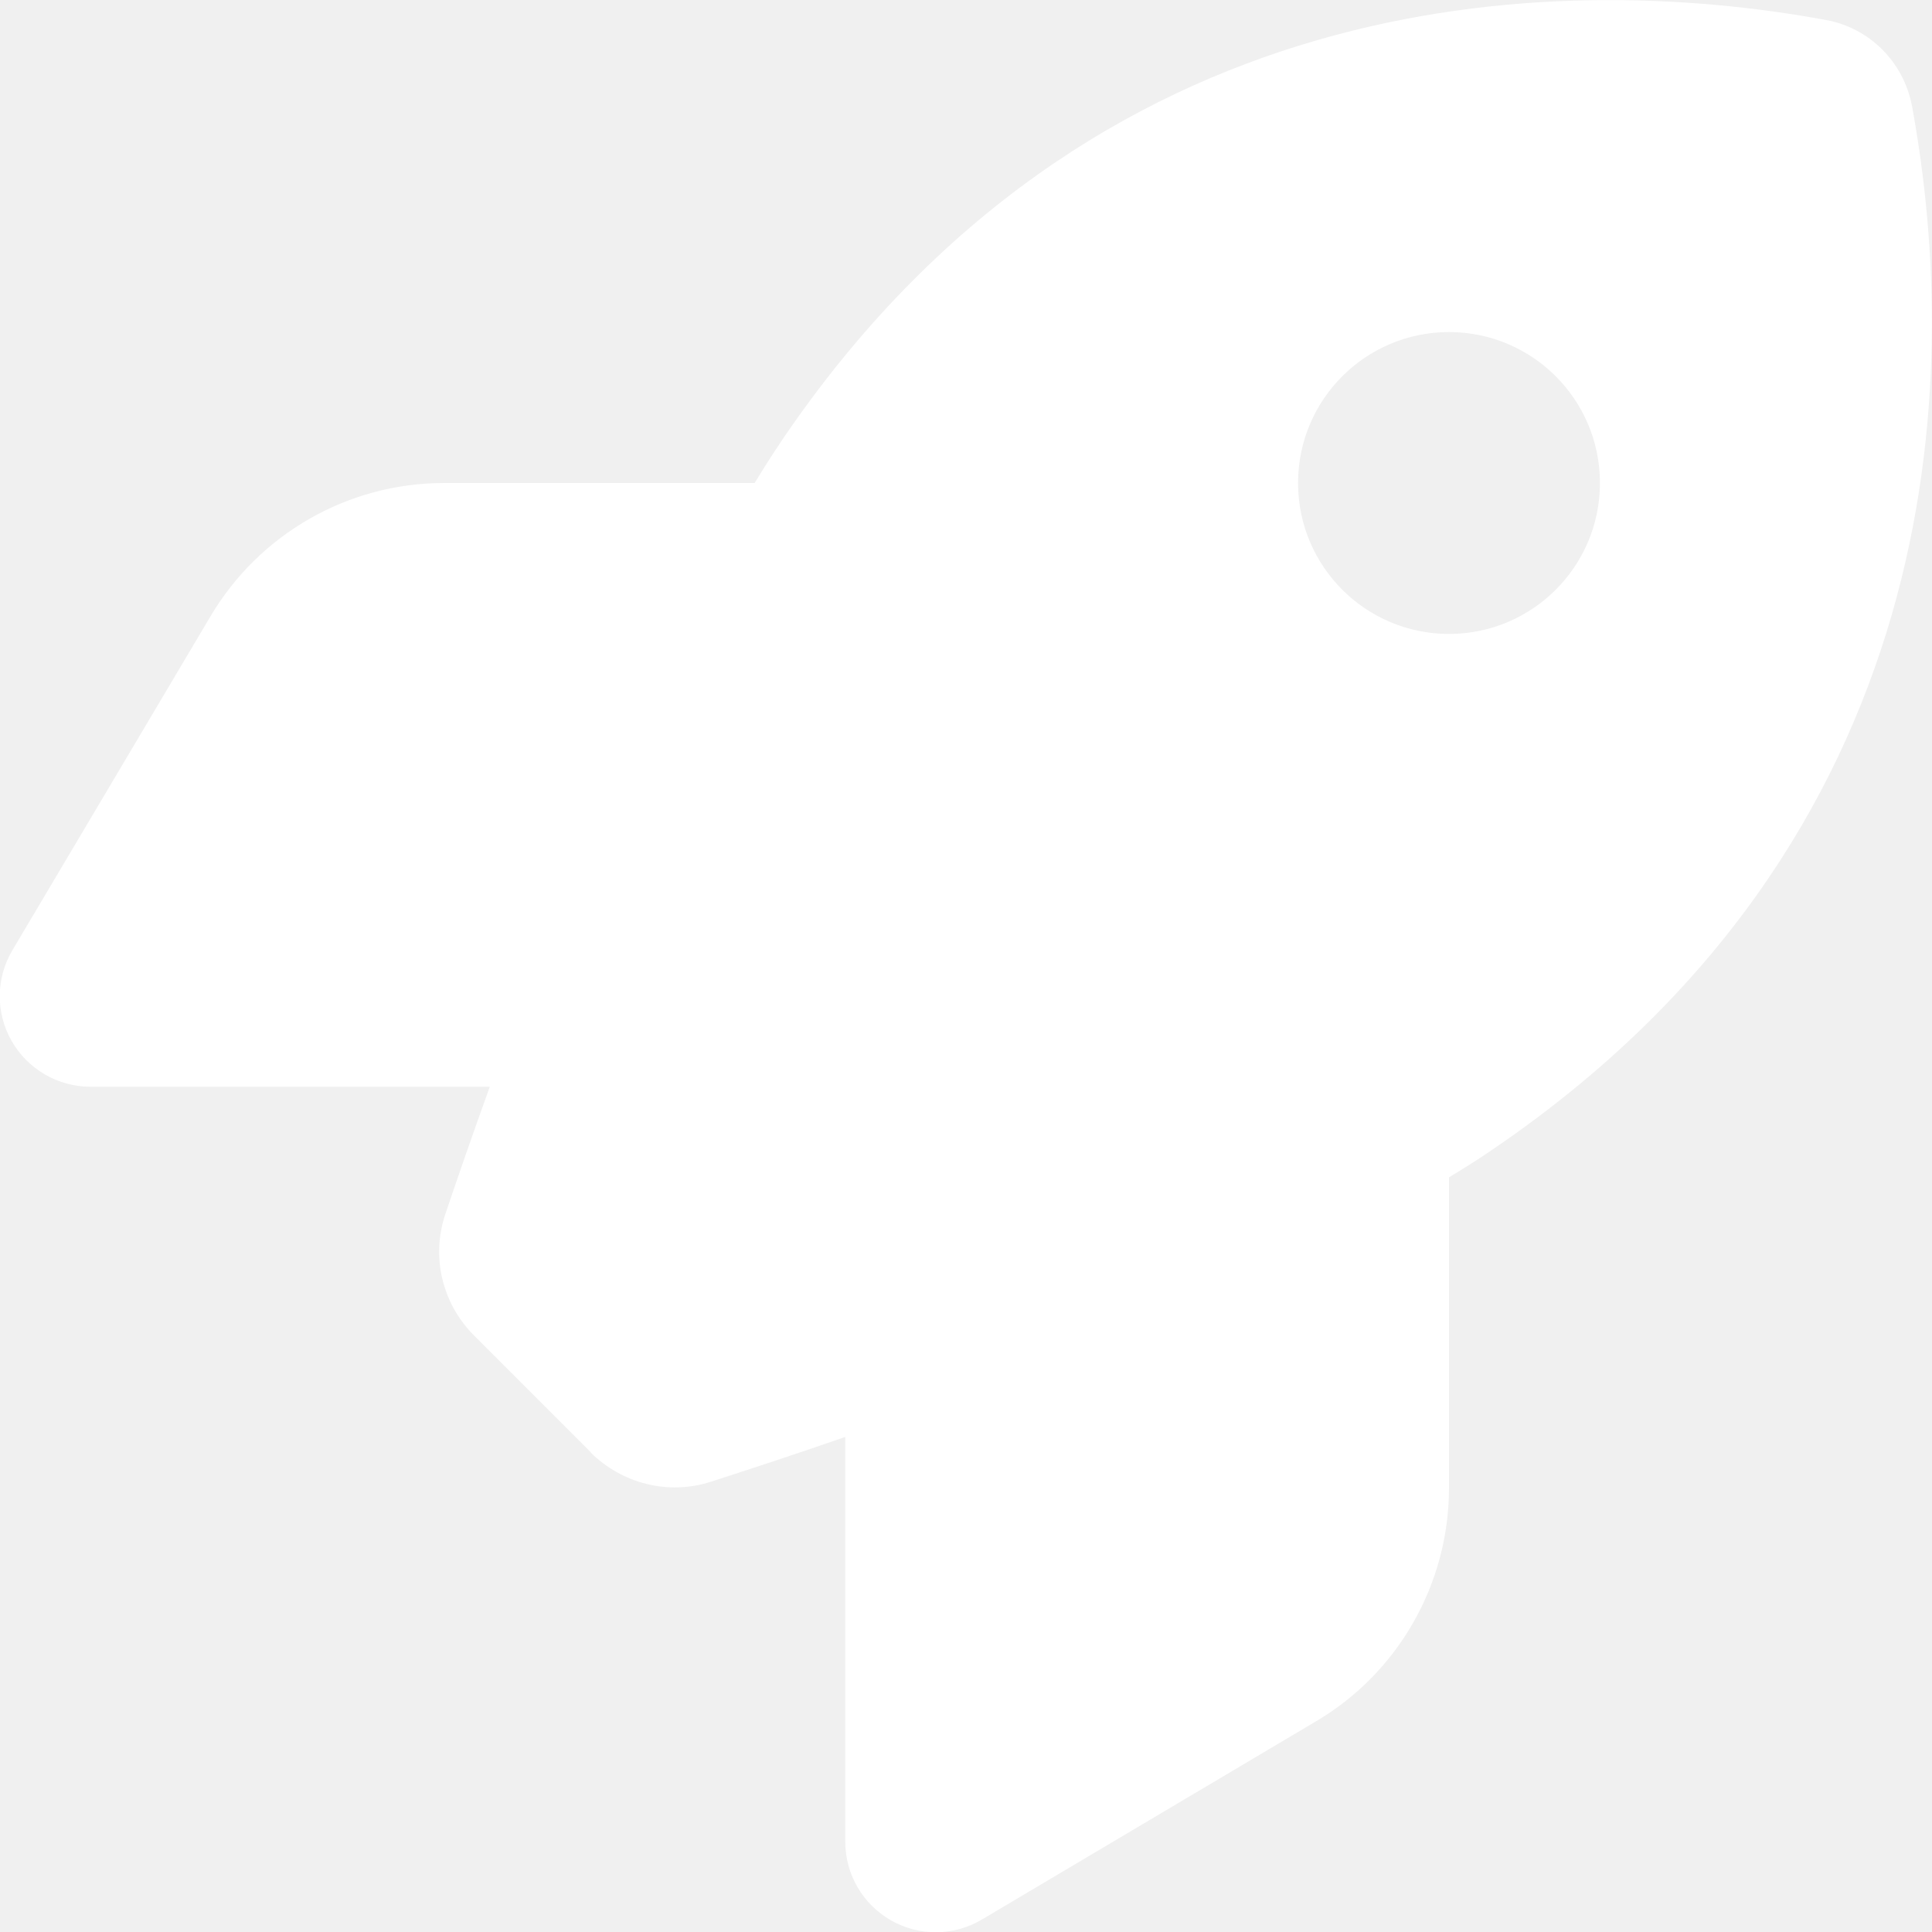
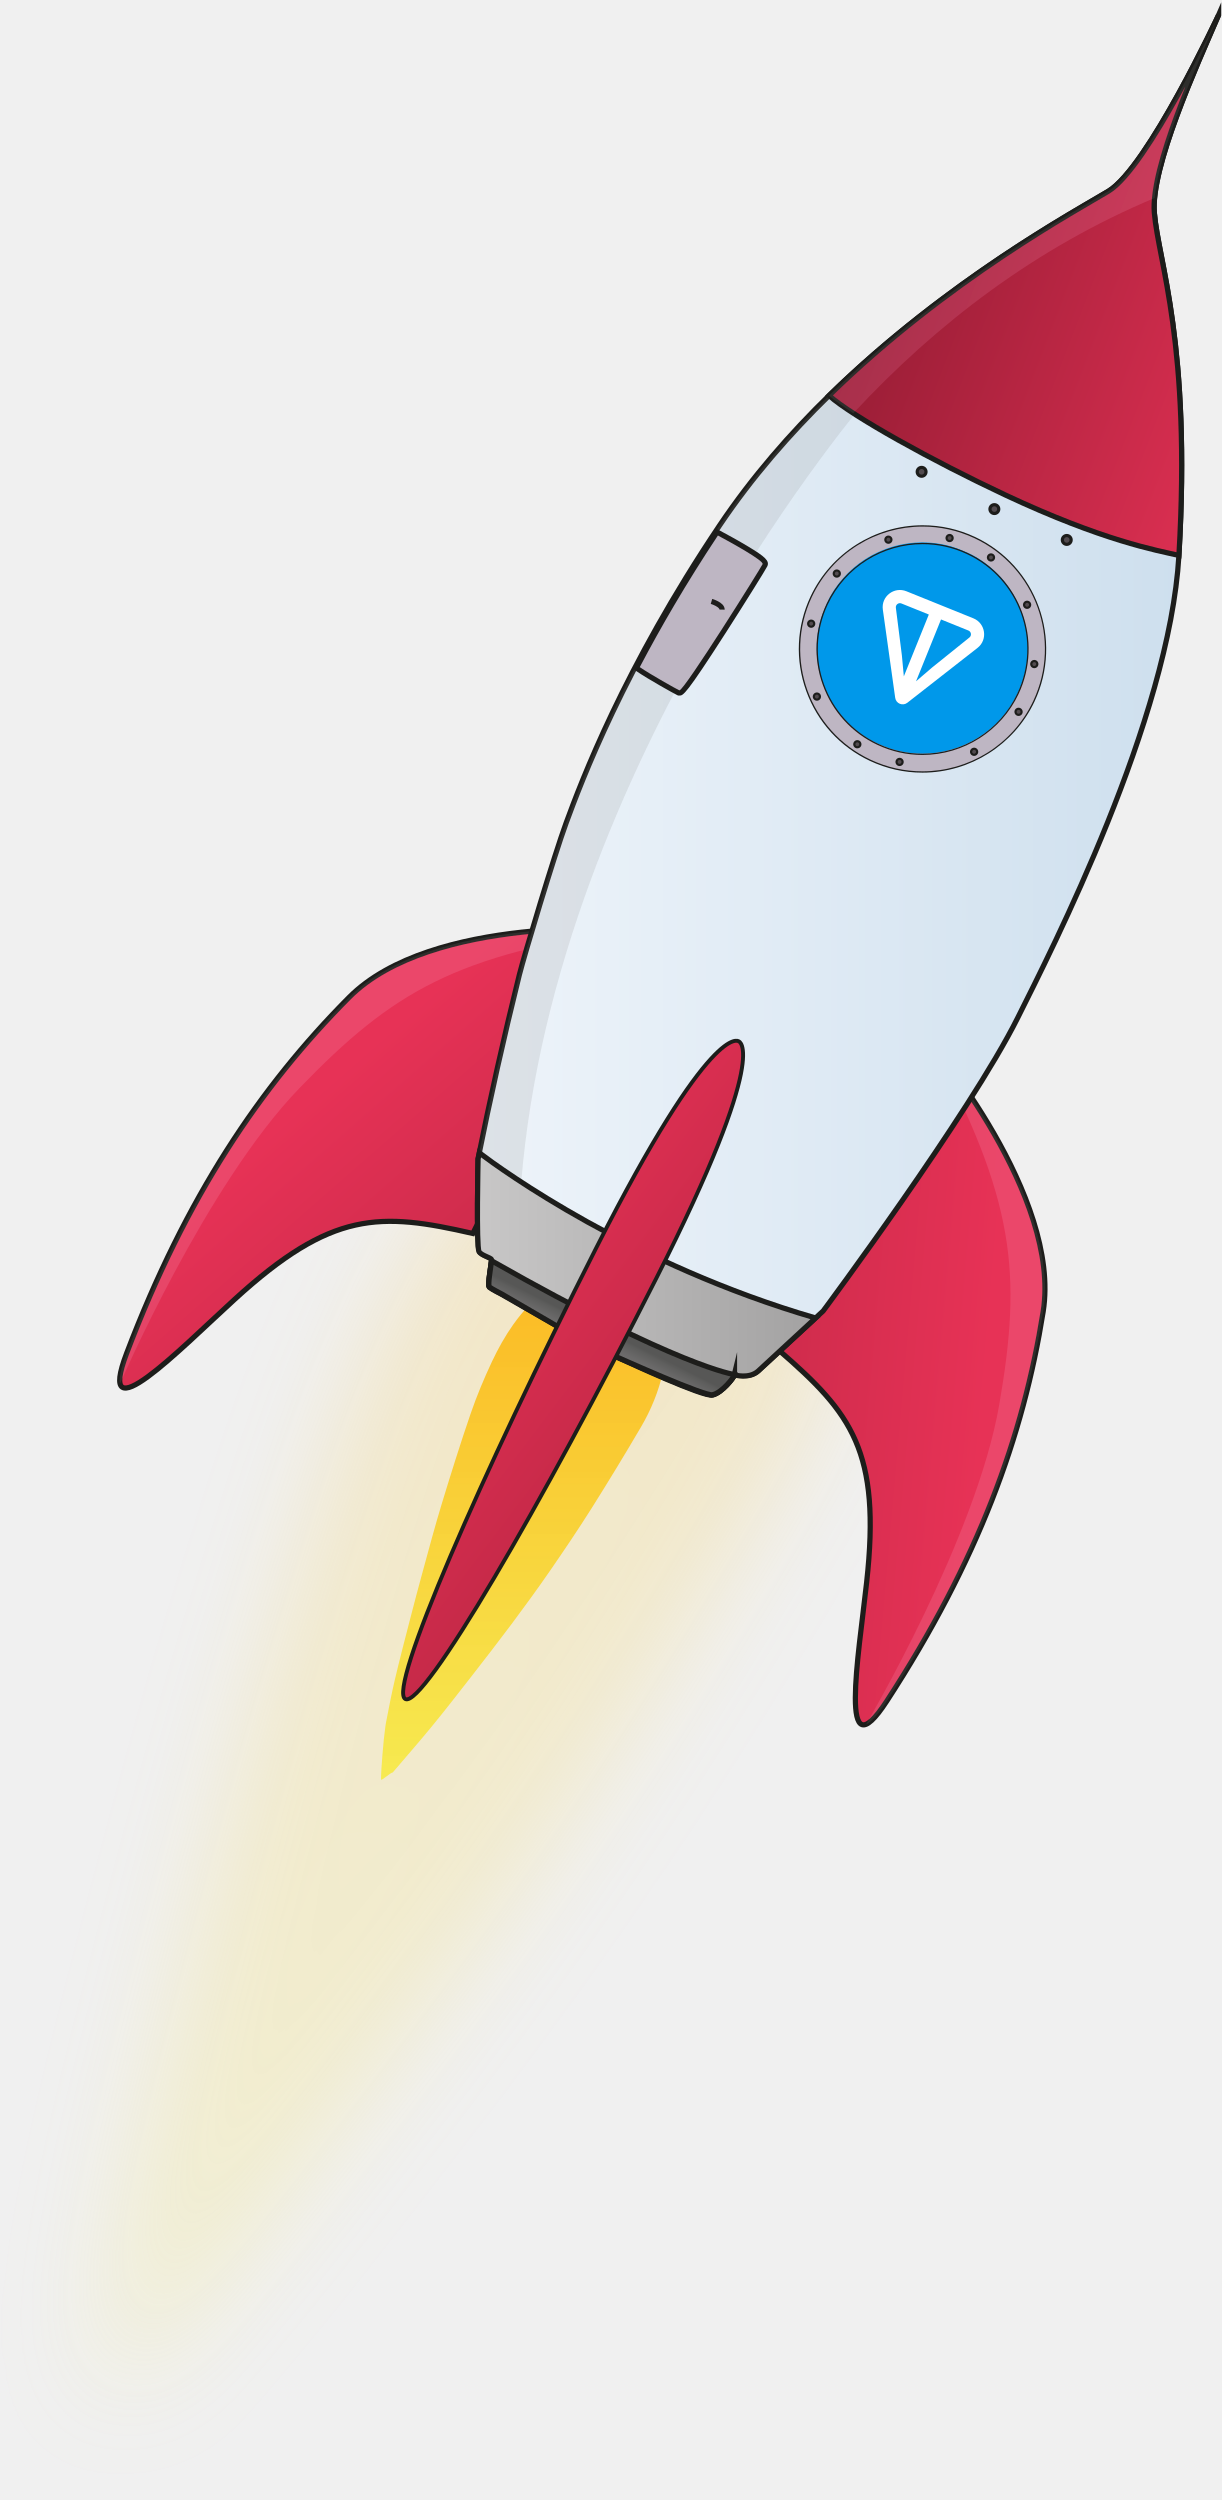
- <svg xmlns="http://www.w3.org/2000/svg" viewBox="0 0 512 512">
-   <path fill="#fff" d="M156.6 384.9L125.7 354c-8.5-8.5-11.5-20.8-7.7-32.2c3-8.9 7-20.5 11.8-33.8L24 288c-8.6 0-16.6-4.6-20.9-12.1s-4.2-16.7 .2-24.1l52.5-88.5c13-21.9 36.5-35.3 61.9-35.3l82.3 0c2.4-4 4.8-7.7 7.2-11.3C289.1-4.1 411.1-8.1 483.9 5.3c11.6 2.1 20.6 11.2 22.8 22.8c13.4 72.9 9.3 194.8-111.4 276.7c-3.5 2.4-7.3 4.8-11.3 7.2v82.3c0 25.4-13.4 49-35.3 61.9l-88.5 52.5c-7.4 4.4-16.6 4.5-24.1 .2s-12.1-12.2-12.1-20.9V380.8c-14.1 4.9-26.4 8.9-35.7 11.9c-11.2 3.6-23.4 .5-31.8-7.8zM384 168a40 40 0 1 0 0-80 40 40 0 1 0 0 80z" />
+ <svg xmlns="http://www.w3.org/2000/svg" width="234" height="479" viewBox="0 0 234 479" fill="none">
+   <g clip-path="url(#clip0_11_2)">
+     <g opacity="0.2" filter="url(#filter0_f_11_2)">
+       <path d="M25.852 455.375C24.728 455.375 21.157 459 20 459C20 452.992 21.421 438.639 21.421 438.639C21.845 435.887 21.968 433.082 22.492 430.352C23.88 423.125 25.252 415.888 26.936 408.727C29.323 398.58 31.947 388.488 34.539 378.391C36.601 370.355 38.709 362.329 40.899 354.327C43.987 343.044 46.967 331.724 50.364 320.532C54.98 305.327 59.703 290.145 64.856 275.116C67.903 266.228 71.541 257.502 75.523 248.989C78.569 242.477 82.119 236.092 86.27 230.237C90.85 223.778 96.385 217.999 101.461 211.888C101.866 211.4 101.938 210.636 102.164 210C107.846 210 113.529 210 119.272 210.143C120.975 210.712 122.626 211.101 124.254 211.57C130.461 213.354 136.745 214.917 142.839 217.028C150.393 219.645 156.74 223.932 159.995 231.715C160.123 232.02 160.65 232.156 160.992 232.371C160.992 239.514 160.992 246.657 160.825 253.895C160.447 254.394 161.079 253.801 160.992 254.23C159.084 263.609 154.939 273.537 150.12 281.768C142.079 295.506 133.85 309.14 125.383 322.619C118.68 333.29 111.632 343.753 104.495 354.141C98.381 363.04 92.028 371.78 85.589 380.448C78.808 389.577 71.847 398.573 64.879 407.561C58.393 415.927 51.908 424.299 45.214 432.497C38.896 440.234 32.29 447.735 25.852 455.375C26.662 454.161 24.917 456.483 25.852 455.375Z" fill="url(#paint0_linear_11_2)" />
+     </g>
+     <path d="M75.241 339.617C74.811 339.617 73.443 341 73 341C73 338.708 73.544 333.232 73.544 333.232C73.707 332.182 73.754 331.112 73.954 330.07C74.486 327.313 75.011 324.552 75.656 321.819C76.57 317.948 77.576 314.098 78.568 310.246C79.358 307.179 80.165 304.118 81.004 301.065C82.187 296.759 83.328 292.441 84.629 288.171C86.397 282.37 88.205 276.577 90.179 270.843C91.346 267.452 92.739 264.123 94.264 260.875C95.431 258.391 96.79 255.955 98.38 253.721C100.134 251.257 102.254 249.052 104.198 246.72C104.353 246.534 104.38 246.243 104.467 246C106.643 246 108.819 246 111.019 246.054C111.671 246.271 112.303 246.42 112.928 246.599C115.304 247.28 117.711 247.876 120.045 248.681C122.938 249.679 125.368 251.316 126.615 254.285C126.664 254.401 126.866 254.453 126.997 254.535C126.997 257.261 126.997 259.986 126.933 262.747C126.788 262.938 127.03 262.711 126.997 262.875C126.267 266.453 124.679 270.241 122.833 273.381C119.754 278.622 116.602 283.824 113.359 288.967C110.792 293.038 108.094 297.03 105.36 300.994C103.018 304.389 100.585 307.723 98.119 311.031C95.522 314.513 92.856 317.946 90.188 321.375C87.704 324.567 85.22 327.761 82.656 330.888C80.237 333.84 77.707 336.702 75.241 339.617C75.551 339.154 74.883 340.04 75.241 339.617Z" fill="url(#paint2_linear_11_2)" />
+     <path d="M121.23 178.04C121.23 178.04 82.69 175.19 66.88 191.1C49.82 208.26 35.69 229.26 24.27 259.27C18.18 275.28 34.26 258.73 44.93 248.98C63.6 231.91 72.81 232.26 90.59 236.33C90.59 236.33 100.17 216.71 121.24 178.04H121.23Z" fill="url(#paint3_linear_11_2)" stroke="#1D1D1B" stroke-miterlimit="10" />
+     <g style="mix-blend-mode:soft-light" opacity="0.33">
+       <path d="M121.23 178.04C121.23 178.04 82.69 175.19 66.88 191.1C49.82 208.26 35.69 229.26 24.27 259.27C23.13 262.27 22.77 264.13 23 265.1C23 265.1 39.4 227.08 57.38 208.48C75.35 189.88 87.33 182.92 121.23 178.04Z" fill="white" />
+     </g>
+     <path d="M178.38 199.71C178.38 199.71 203.4 229.17 199.87 251.31C196.07 275.21 187.43 299 169.92 325.91C160.57 340.27 164.47 317.52 166.05 303.16C168.83 278.01 163.13 270.78 149.36 258.82C149.36 258.82 159.56 239.52 178.38 199.71Z" fill="url(#paint4_linear_11_2)" stroke="#1D1D1B" stroke-miterlimit="10" />
+     <g style="mix-blend-mode:soft-light" opacity="0.33">
+       <path d="M178.38 199.71C178.38 199.71 203.4 229.17 199.87 251.31C196.07 275.21 187.43 299 169.92 325.91C168.17 328.6 166.88 329.99 165.96 330.37C165.96 330.37 187 294.71 191.44 269.22C195.88 243.73 194.43 229.96 178.39 199.7" fill="white" />
+     </g>
+     <path d="M233.49 2.87C233.49 2.87 219.9 32.09 212.36 36.65C204.82 41.21 162.73 63.68 137.9 100.63C119.55 127.94 111.36 149.83 108.48 157.65C106.19 163.89 100.41 183.16 99.51 186.76C96.53 198.77 93.9 210.54 91.59 222.05C91.59 222.05 91.25 238.72 91.8 239.74C92.2 240.49 94.12 240.91 94.19 241.27C94.27 241.63 93.36 246.16 93.76 246.55C94.08 246.86 96.15 247.92 96.15 247.92L112.52 256.54C112.52 256.54 114.78 258.3 116.19 258.83C117.12 259.33 118.28 260.12 119.97 260.72C119.97 260.72 134.78 267.61 136.56 267.22C138.34 266.83 140.63 263.91 140.76 263.36C140.76 263.36 143.58 264.19 145.3 262.63C147.02 261.06 157.71 251.19 157.71 251.19C157.71 251.19 185.81 213.4 194.98 195.04C201.5 181.98 224.05 137.89 225.88 106.44C228.25 65.82 221.95 50.22 221.17 40.77C220.45 32.02 229.26 12.66 233.49 2.86V2.87Z" fill="url(#paint5_linear_11_2)" stroke="#1D1D1B" stroke-miterlimit="10" />
+     <path opacity="0.17" d="M137.9 100.63C119.55 127.94 111.36 149.83 108.48 157.65C106.19 163.89 100.41 183.16 99.51 186.76C96.53 198.77 93.9 210.54 91.59 222.05C91.59 222.05 91.25 238.72 91.8 239.74C92.2 240.49 94.12 240.91 94.19 241.27C94.27 241.63 93.36 246.16 93.76 246.55C94.08 246.86 96.15 247.92 96.15 247.92L96.87 248.3C98.02 243.69 99.04 236.63 99.87 226.49C106.49 145.78 166.42 76.1 166.42 76.1L162.45 72.36C153.66 80.53 145.06 89.97 137.9 100.63Z" fill="#878787" />
+     <path d="M140.73 263.431C140.73 263.431 143.55 264.261 145.27 262.691C146.6 261.481 153.27 255.291 156.26 252.531C121.15 242.281 96.19 224.181 91.84 220.891C91.76 221.281 91.68 221.671 91.6 222.051C91.6 222.051 91.23 238.771 91.78 239.801C92.18 240.551 94.1 240.971 94.17 241.331C94.24 241.691 93.33 246.241 93.73 246.631C94.05 246.941 96.12 248.001 96.12 248.001L112.11 257.161C112.11 257.161 114.45 258.331 115.84 258.931C116.77 259.431 118.32 260.111 119.93 260.811C119.93 260.811 134.74 267.701 136.52 267.301C138.3 266.901 140.6 263.981 140.73 263.421V263.431Z" fill="url(#paint6_linear_11_2)" stroke="#1D1D1B" stroke-miterlimit="10" />
+     <path d="M140.76 263.37C140.76 263.37 140.89 263.41 141.09 263.45L140.76 263.37Z" fill="url(#paint7_radial_11_2)" stroke="#1D1D1B" stroke-miterlimit="10" />
+     <path d="M136.55 267.23C138.33 266.84 140.62 263.92 140.75 263.37C140.75 263.37 130.18 262.001 94.18 241.561C94.07 242.631 93.41 246.211 93.76 246.561C94.08 246.871 96.15 247.931 96.15 247.931L110.52 256.301C111.83 257.061 113.16 257.75 114.54 258.37C120.14 260.9 135.1 267.56 136.55 267.24V267.23Z" fill="url(#paint8_linear_11_2)" stroke="#1D1D1B" stroke-miterlimit="10" />
+     <path d="M158.84 75.79C163.24 79.73 178.6 88.26 192.6 94.83C211.4 103.65 221.53 105.42 225.88 106.42C228.25 65.81 221.95 50.22 221.17 40.77C220.45 32.02 229.26 12.66 233.49 2.86C233.49 2.86 219.9 32.08 212.36 36.64C206.7 40.07 181.53 53.6 158.84 75.79Z" fill="url(#paint9_linear_11_2)" stroke="#1D1D1B" stroke-miterlimit="10" />
+     <g style="mix-blend-mode:soft-light" opacity="0.33">
+       <path d="M212.36 36.64C206.7 40.07 181.53 53.6 158.84 75.79C159.86 76.7 161.46 77.86 163.5 79.18C179.51 61.92 198.57 47.43 221.22 37.94C222.12 28.35 229.67 11.71 233.49 2.86C233.49 2.86 219.9 32.08 212.36 36.64Z" fill="white" />
+     </g>
+     <path d="M130.06 132.78L129.94 132.73C129.31 132.44 124.41 129.7 122.29 128.24L121.92 127.99L122.13 127.6C126.59 119.1 131.64 110.6 137.13 102.33L137.38 101.95L137.78 102.17C147.09 107.17 146.79 107.81 146.55 108.32C146.44 108.56 131.61 132.79 130.17 132.79H130.06V132.78Z" fill="#BEB6C3" />
+     <path d="M137.55 102.6C139.93 103.88 146.42 107.44 146.11 108.09C145.74 108.89 131.13 132.27 130.18 132.27C130.18 132.27 130.17 132.27 130.16 132.27C129.56 131.99 124.68 129.26 122.58 127.82C126.55 120.27 131.48 111.75 137.56 102.59M137.23 101.28L136.73 102.04C131.23 110.33 126.17 118.85 121.7 127.36L121.29 128.15L122.02 128.65C124.16 130.12 129.11 132.88 129.74 133.18L129.94 133.27H130.18C130.9 133.27 131.34 133.27 139.2 121.02C142.78 115.44 146.77 109.04 147.01 108.51C147.51 107.45 146.53 106.63 143.35 104.71C141.44 103.56 139.19 102.33 138.02 101.71L137.22 101.28H137.23Z" fill="#1D1D1B" />
+     <path d="M136.32 115.23C136.32 115.23 138.37 115.831 138.35 116.801L136.32 115.23Z" fill="#BEB6C3" />
+     <path d="M136.32 115.23C136.32 115.23 138.37 115.831 138.35 116.801" stroke="#1D1D1B" stroke-linejoin="bevel" />
+     <path d="M190.52 98.691C191.155 98.691 191.67 98.176 191.67 97.541C191.67 96.906 191.155 96.391 190.52 96.391C189.885 96.391 189.37 96.906 189.37 97.541C189.37 98.176 189.885 98.691 190.52 98.691Z" fill="#1D1D1B" />
+     <path d="M190.52 98.081C190.818 98.081 191.06 97.839 191.06 97.541C191.06 97.243 190.818 97.001 190.52 97.001C190.222 97.001 189.98 97.243 189.98 97.541C189.98 97.839 190.222 98.081 190.52 98.081Z" fill="#524B4F" />
+     <path d="M176.75 147.91C173.28 147.91 169.92 147.16 166.75 145.67C161.05 143 156.73 138.26 154.6 132.34C152.46 126.42 152.76 120.02 155.43 114.32C159.3 106.08 167.68 100.76 176.78 100.76C180.25 100.76 183.61 101.51 186.78 103C192.48 105.67 196.8 110.41 198.94 116.33C201.08 122.25 200.78 128.65 198.11 134.35C194.24 142.59 185.86 147.91 176.76 147.91H176.75Z" fill="#BEB6C3" />
+     <path d="M176.78 100.89C180.12 100.89 183.5 101.61 186.72 103.12C198.44 108.62 203.48 122.58 197.98 134.3C193.99 142.8 185.55 147.79 176.74 147.79C173.4 147.79 170.02 147.07 166.8 145.56C155.08 140.06 150.04 126.1 155.54 114.38C159.53 105.88 167.97 100.89 176.78 100.89ZM176.78 100.64C167.63 100.64 159.2 105.99 155.31 114.27C152.62 120 152.32 126.43 154.47 132.39C156.62 138.34 160.96 143.1 166.69 145.79C169.87 147.28 173.25 148.04 176.74 148.04C185.89 148.04 194.32 142.69 198.21 134.41C203.76 122.58 198.65 108.44 186.83 102.89C183.65 101.4 180.27 100.64 176.78 100.64Z" fill="#1D1D1B" />
+     <mask id="mask0_11_2" style="mask-type:luminance" maskUnits="userSpaceOnUse" x="150" y="97" width="54" height="54">
+       <path d="M203.072 112.984L165.547 97.823L150.386 135.348L187.911 150.509L203.072 112.984Z" fill="white" />
+     </mask>
+     <g mask="url(#mask0_11_2)">
+       <path d="M169.148 142.928C179.51 147.115 191.304 142.109 195.491 131.747C199.678 121.384 194.671 109.59 184.309 105.404C173.947 101.217 162.153 106.223 157.966 116.586C153.78 126.948 158.786 138.742 169.148 142.928Z" fill="#0098EA" />
+       <path d="M186.484 118.464L173.671 113.287C171.315 112.335 168.795 114.273 169.151 116.807L171.521 133.708C171.675 134.811 172.968 135.334 173.846 134.647L187.293 124.137C189.305 122.564 188.84 119.416 186.486 118.465L186.484 118.464ZM173.175 129.595L172.799 125.566L171.647 116.455C171.565 115.869 172.15 115.396 172.724 115.628L177.961 117.744L173.173 129.596L173.175 129.595ZM185.738 122.146L178.58 127.903L175.511 130.539L180.3 118.687L185.537 120.803C186.112 121.035 186.204 121.781 185.738 122.146Z" fill="white" />
+     </g>
+     <path d="M176.78 104.26C179.64 104.26 182.54 104.87 185.29 106.17C195.32 110.88 199.64 122.83 194.93 132.86C191.52 140.14 184.29 144.41 176.75 144.41C173.89 144.41 170.99 143.8 168.24 142.5C158.21 137.79 153.89 125.84 158.6 115.81C162.02 108.53 169.24 104.26 176.78 104.26ZM176.78 104.01C168.93 104.01 161.71 108.6 158.37 115.7C156.06 120.61 155.81 126.13 157.65 131.23C159.49 136.33 163.21 140.42 168.13 142.72C170.86 144 173.76 144.65 176.75 144.65C184.6 144.65 191.82 140.06 195.16 132.96C199.92 122.82 195.54 110.69 185.4 105.94C182.67 104.66 179.77 104.01 176.78 104.01Z" fill="#1D1D1B" />
+     <path d="M182.659 103.424C182.845 103.029 182.675 102.558 182.28 102.373C181.885 102.188 181.414 102.358 181.229 102.753C181.044 103.148 181.213 103.618 181.608 103.803C182.003 103.989 182.474 103.819 182.659 103.424Z" fill="#1D1D1B" />
+     <path d="M182.279 103.245C182.368 103.055 182.291 102.831 182.106 102.744C181.921 102.657 181.698 102.741 181.609 102.931C181.52 103.121 181.598 103.345 181.783 103.432C181.968 103.518 182.19 103.435 182.279 103.245Z" fill="#524B4F" />
+     <path d="M170.93 103.739C171.115 103.344 170.945 102.874 170.55 102.689C170.156 102.503 169.685 102.673 169.5 103.068C169.314 103.463 169.484 103.933 169.879 104.119C170.274 104.304 170.745 104.134 170.93 103.739Z" fill="#1D1D1B" />
+     <path d="M170.55 103.56C170.639 103.37 170.561 103.146 170.376 103.059C170.191 102.972 169.969 103.056 169.88 103.246C169.791 103.436 169.868 103.66 170.053 103.747C170.238 103.834 170.46 103.75 170.55 103.56Z" fill="#524B4F" />
+     <path d="M161.044 110.23C161.229 109.835 161.059 109.364 160.664 109.179C160.269 108.993 159.799 109.163 159.613 109.558C159.428 109.953 159.598 110.424 159.993 110.609C160.388 110.794 160.858 110.625 161.044 110.23Z" fill="#1D1D1B" />
+     <path d="M160.663 110.05C160.753 109.86 160.675 109.636 160.49 109.549C160.305 109.462 160.083 109.546 159.993 109.736C159.904 109.926 159.982 110.15 160.167 110.237C160.352 110.324 160.574 110.24 160.663 110.05Z" fill="#524B4F" />
+     <path d="M156.138 119.833C156.324 119.438 156.154 118.968 155.759 118.782C155.364 118.597 154.893 118.767 154.708 119.162C154.523 119.557 154.693 120.027 155.088 120.213C155.482 120.398 155.953 120.228 156.138 119.833Z" fill="#1D1D1B" />
+     <path d="M155.758 119.654C155.847 119.464 155.77 119.24 155.585 119.153C155.4 119.066 155.177 119.15 155.088 119.34C154.999 119.53 155.077 119.754 155.262 119.841C155.447 119.928 155.669 119.844 155.758 119.654Z" fill="#524B4F" />
+     <path d="M157.232 133.802C157.418 133.407 157.248 132.936 156.853 132.751C156.458 132.566 155.987 132.736 155.802 133.131C155.617 133.525 155.786 133.996 156.181 134.181C156.576 134.367 157.047 134.197 157.232 133.802Z" fill="#1D1D1B" />
+     <path d="M156.852 133.623C156.941 133.433 156.864 133.208 156.679 133.122C156.494 133.035 156.271 133.118 156.182 133.308C156.093 133.498 156.171 133.723 156.356 133.81C156.541 133.896 156.763 133.813 156.852 133.623Z" fill="#524B4F" />
+     <path d="M164.98 142.935C165.165 142.54 164.995 142.069 164.6 141.884C164.205 141.698 163.735 141.868 163.55 142.263C163.364 142.658 163.534 143.129 163.929 143.314C164.324 143.499 164.795 143.33 164.98 142.935Z" fill="#1D1D1B" />
+     <path d="M164.6 142.756C164.689 142.566 164.611 142.341 164.426 142.254C164.241 142.168 164.019 142.251 163.93 142.441C163.841 142.631 163.919 142.856 164.104 142.942C164.288 143.029 164.511 142.946 164.6 142.756Z" fill="#524B4F" />
+     <path d="M173.076 146.321C173.261 145.926 173.091 145.456 172.696 145.27C172.301 145.085 171.831 145.255 171.645 145.65C171.46 146.045 171.63 146.516 172.025 146.701C172.42 146.886 172.89 146.716 173.076 146.321Z" fill="#1D1D1B" />
+     <path d="M172.695 146.142C172.785 145.952 172.707 145.728 172.522 145.641C172.337 145.554 172.115 145.638 172.025 145.828C171.936 146.018 172.014 146.242 172.199 146.329C172.384 146.416 172.606 146.332 172.695 146.142Z" fill="#524B4F" />
+     <path d="M187.356 144.38C187.541 143.985 187.372 143.514 186.977 143.329C186.582 143.144 186.111 143.314 185.926 143.709C185.74 144.104 185.91 144.574 186.305 144.759C186.7 144.945 187.171 144.775 187.356 144.38Z" fill="#1D1D1B" />
+     <path d="M186.976 144.201C187.065 144.011 186.987 143.786 186.802 143.7C186.617 143.613 186.395 143.696 186.306 143.886C186.217 144.076 186.294 144.301 186.479 144.388C186.664 144.474 186.887 144.391 186.976 144.201Z" fill="#524B4F" />
+     <path d="M195.871 136.723C196.057 136.328 195.887 135.857 195.492 135.672C195.097 135.487 194.626 135.656 194.441 136.051C194.256 136.446 194.425 136.917 194.82 137.102C195.215 137.288 195.686 137.118 195.871 136.723Z" fill="#1D1D1B" />
+     <path d="M195.491 136.544C195.58 136.354 195.502 136.129 195.317 136.042C195.133 135.956 194.91 136.039 194.821 136.229C194.732 136.419 194.81 136.644 194.995 136.73C195.18 136.817 195.402 136.734 195.491 136.544Z" fill="#524B4F" />
+     <path d="M198.887 127.57C199.072 127.175 198.902 126.705 198.507 126.52C198.112 126.334 197.642 126.504 197.456 126.899C197.271 127.294 197.441 127.765 197.836 127.95C198.231 128.135 198.701 127.965 198.887 127.57Z" fill="#1D1D1B" />
+     <path d="M198.506 127.391C198.596 127.201 198.518 126.977 198.333 126.89C198.148 126.803 197.926 126.887 197.836 127.077C197.747 127.267 197.825 127.491 198.01 127.578C198.195 127.665 198.417 127.581 198.506 127.391Z" fill="#524B4F" />
+     <path d="M197.507 116.214C197.692 115.819 197.522 115.349 197.127 115.163C196.732 114.978 196.261 115.148 196.076 115.543C195.891 115.938 196.061 116.408 196.456 116.593C196.851 116.779 197.321 116.609 197.507 116.214Z" fill="#1D1D1B" />
+     <path d="M197.126 116.035C197.215 115.845 197.138 115.62 196.953 115.534C196.768 115.447 196.546 115.53 196.456 115.72C196.367 115.91 196.445 116.135 196.63 116.222C196.815 116.308 197.037 116.225 197.126 116.035Z" fill="#524B4F" />
+     <path d="M190.59 107.145C190.775 106.75 190.606 106.28 190.211 106.095C189.816 105.909 189.345 106.079 189.16 106.474C188.974 106.869 189.144 107.34 189.539 107.525C189.934 107.71 190.405 107.54 190.59 107.145Z" fill="#1D1D1B" />
+     <path d="M190.21 106.967C190.299 106.777 190.221 106.552 190.036 106.465C189.851 106.379 189.629 106.462 189.54 106.652C189.451 106.842 189.528 107.067 189.713 107.153C189.898 107.24 190.121 107.156 190.21 106.967Z" fill="#524B4F" />
+     <path d="M204.39 104.601C205.025 104.601 205.54 104.086 205.54 103.451C205.54 102.816 205.025 102.301 204.39 102.301C203.755 102.301 203.24 102.816 203.24 103.451C203.24 104.086 203.755 104.601 204.39 104.601Z" fill="#1D1D1B" />
+     <path d="M204.39 103.991C204.688 103.991 204.93 103.749 204.93 103.451C204.93 103.153 204.688 102.911 204.39 102.911C204.091 102.911 203.85 103.153 203.85 103.451C203.85 103.749 204.091 103.991 204.39 103.991Z" fill="#524B4F" />
+     <g style="mix-blend-mode:soft-light" opacity="0.33">
+       <path d="M78.88 317.2C81.79 309.34 87.48 295.11 97.41 274.04C109.55 248.29 132.26 209.89 138.56 200.62C135.05 203.4 127.86 212.18 114.2 239.14C97.65 271.8 83.55 302.81 78.88 317.2Z" fill="white" />
+     </g>
+     <path d="M176.58 91.55C177.215 91.55 177.73 91.035 177.73 90.4C177.73 89.765 177.215 89.25 176.58 89.25C175.945 89.25 175.43 89.765 175.43 90.4C175.43 91.035 175.945 91.55 176.58 91.55Z" fill="#1D1D1B" />
+     <path d="M176.58 90.94C176.878 90.94 177.12 90.699 177.12 90.4C177.12 90.102 176.878 89.86 176.58 89.86C176.282 89.86 176.04 90.102 176.04 90.4C176.04 90.699 176.282 90.94 176.58 90.94Z" fill="#524B4F" />
+     <path d="M141.52 199.51C141.52 199.51 136.4 195.34 114.21 239.15C92.01 282.96 74.21 323.8 77.67 325.54C81.13 327.28 103.54 288.76 125.73 244.95C147.93 201.14 141.52 199.51 141.52 199.51Z" fill="url(#paint10_linear_11_2)" stroke="#1D1D1B" stroke-width="0.75" stroke-miterlimit="10" />
+   </g>
+   <defs>
+     <filter id="filter0_f_11_2" x="0" y="190" width="181" height="289" filterUnits="userSpaceOnUse" color-interpolation-filters="sRGB">
+       <feFlood flood-opacity="0" result="BackgroundImageFix" />
+       <feBlend mode="normal" in="SourceGraphic" in2="BackgroundImageFix" result="shape" />
+       <feGaussianBlur stdDeviation="10" result="effect1_foregroundBlur_11_2" />
+     </filter>
+     <linearGradient id="paint0_linear_11_2" x1="90.496" y1="210" x2="90.496" y2="459" gradientUnits="userSpaceOnUse">
+       <stop stop-color="#FBBA24" />
+       <stop offset="1" stop-color="#F6EA4C" stop-opacity="0.965" />
+     </linearGradient>
+     <linearGradient id="paint1_linear_11_2" x1="104.499" y1="246" x2="104.499" y2="322" gradientUnits="userSpaceOnUse">
+       <stop stop-color="#FBBA24" />
+       <stop offset="1" stop-color="#F6EA4C" stop-opacity="0.965" />
+     </linearGradient>
+     <linearGradient id="paint2_linear_11_2" x1="99.998" y1="246" x2="99.998" y2="341" gradientUnits="userSpaceOnUse">
+       <stop stop-color="#FBBA24" />
+       <stop offset="1" stop-color="#F6EA4C" stop-opacity="0.965" />
+     </linearGradient>
+     <linearGradient id="paint3_linear_11_2" x1="61.02" y1="209.02" x2="156.48" y2="318.11" gradientUnits="userSpaceOnUse">
+       <stop stop-color="#E73256" />
+       <stop offset="1" stop-color="#901B32" />
+     </linearGradient>
+     <linearGradient id="paint4_linear_11_2" x1="188.814" y1="266.704" x2="44.428" y2="253.907" gradientUnits="userSpaceOnUse">
+       <stop stop-color="#E73256" />
+       <stop offset="1" stop-color="#901B32" />
+     </linearGradient>
+     <linearGradient id="paint5_linear_11_2" x1="91.49" y1="135.05" x2="233.49" y2="135.05" gradientUnits="userSpaceOnUse">
+       <stop stop-color="#EEF4FA" />
+       <stop offset="1" stop-color="#CCDEED" />
+     </linearGradient>
+     <linearGradient id="paint6_linear_11_2" x1="91.47" y1="244.111" x2="156.25" y2="244.111" gradientUnits="userSpaceOnUse">
+       <stop stop-color="#C8C7C7" />
+       <stop offset="1" stop-color="#A3A2A2" />
+     </linearGradient>
+     <radialGradient id="paint7_radial_11_2" cx="0" cy="0" r="1" gradientUnits="userSpaceOnUse" gradientTransform="translate(140.92 263.41) scale(0.119985 0.11996)">
+       <stop stop-color="white" />
+       <stop offset="1" />
+     </radialGradient>
+     <linearGradient id="paint8_linear_11_2" x1="114.16" y1="259.191" x2="116.87" y2="253.701" gradientUnits="userSpaceOnUse">
+       <stop offset="0.09" stop-color="#706F6F" />
+       <stop offset="0.36" stop-color="#6B6A6A" />
+       <stop offset="0.65" stop-color="#5E5E5D" />
+       <stop offset="0.76" stop-color="#575756" />
+     </linearGradient>
+     <linearGradient id="paint9_linear_11_2" x1="256.29" y1="65.75" x2="166.76" y2="31.37" gradientUnits="userSpaceOnUse">
+       <stop stop-color="#E73256" />
+       <stop offset="1" stop-color="#901B32" />
+     </linearGradient>
+     <linearGradient id="paint10_linear_11_2" x1="81.319" y1="241.332" x2="185.354" y2="319.989" gradientUnits="userSpaceOnUse">
+       <stop stop-color="#E73256" />
+       <stop offset="1" stop-color="#901B32" />
+     </linearGradient>
+     <clipPath id="clip0_11_2">
+       <rect width="234" height="479" fill="white" />
+     </clipPath>
+   </defs>
</svg>
